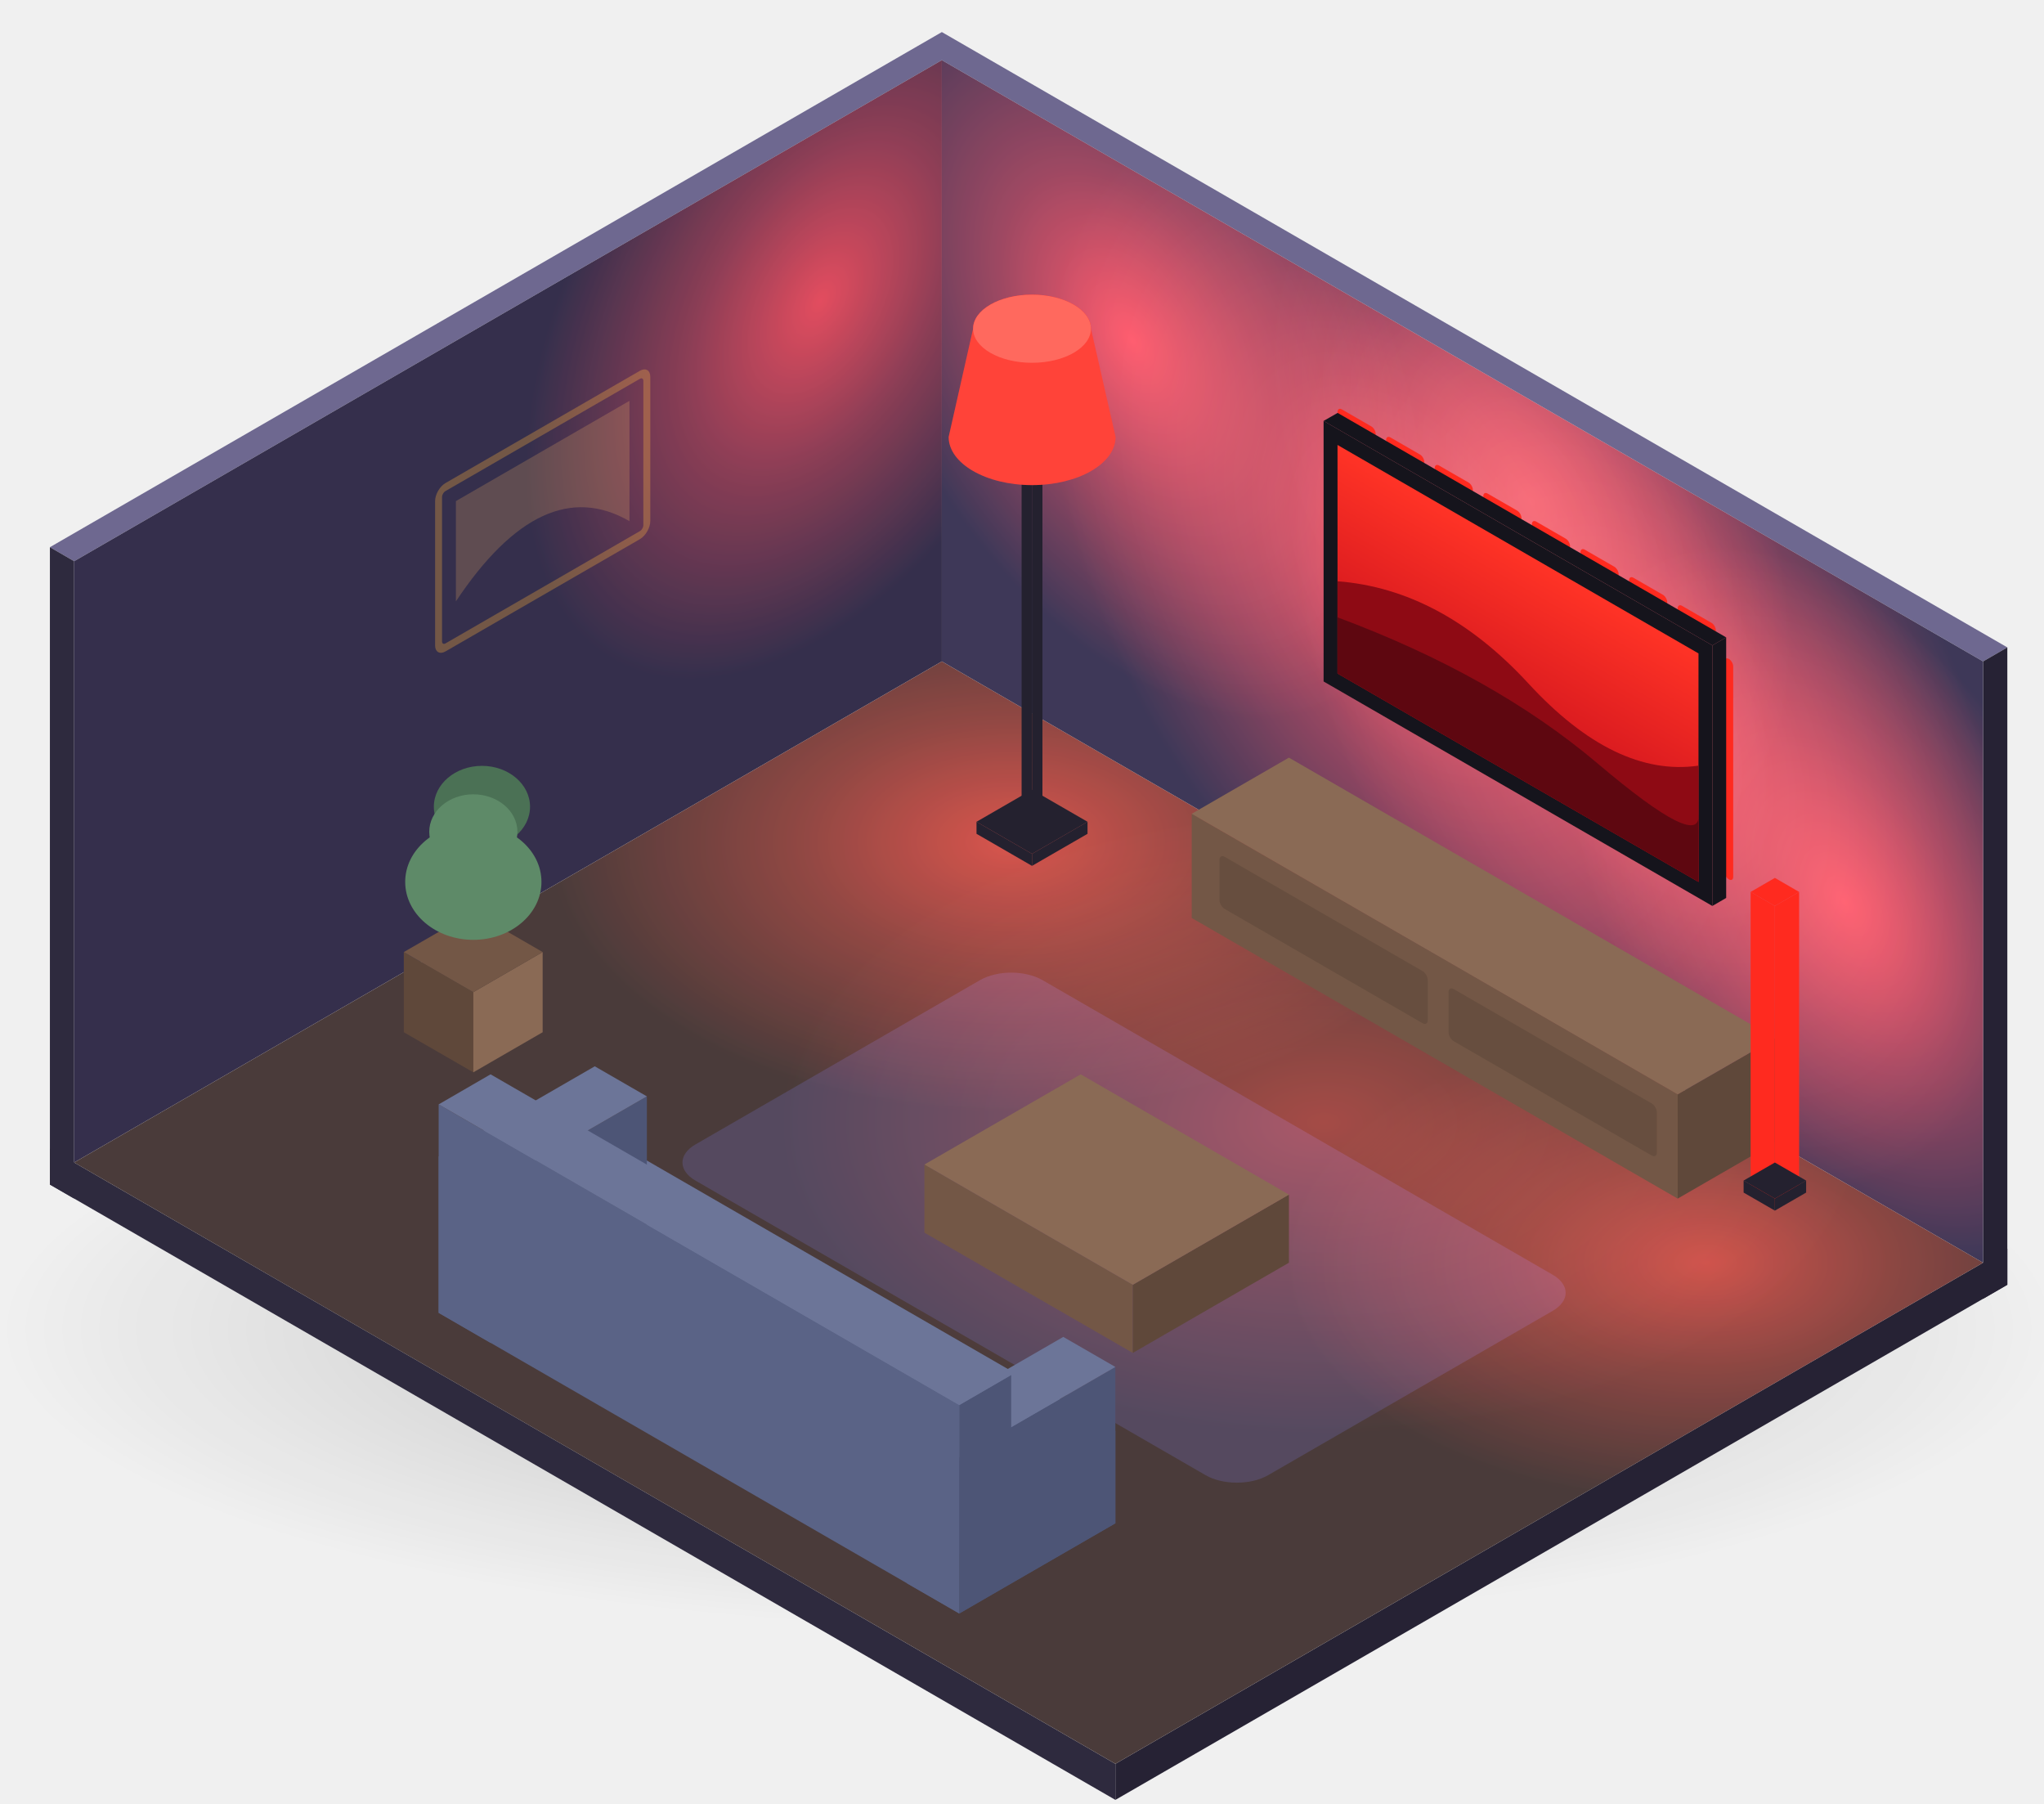
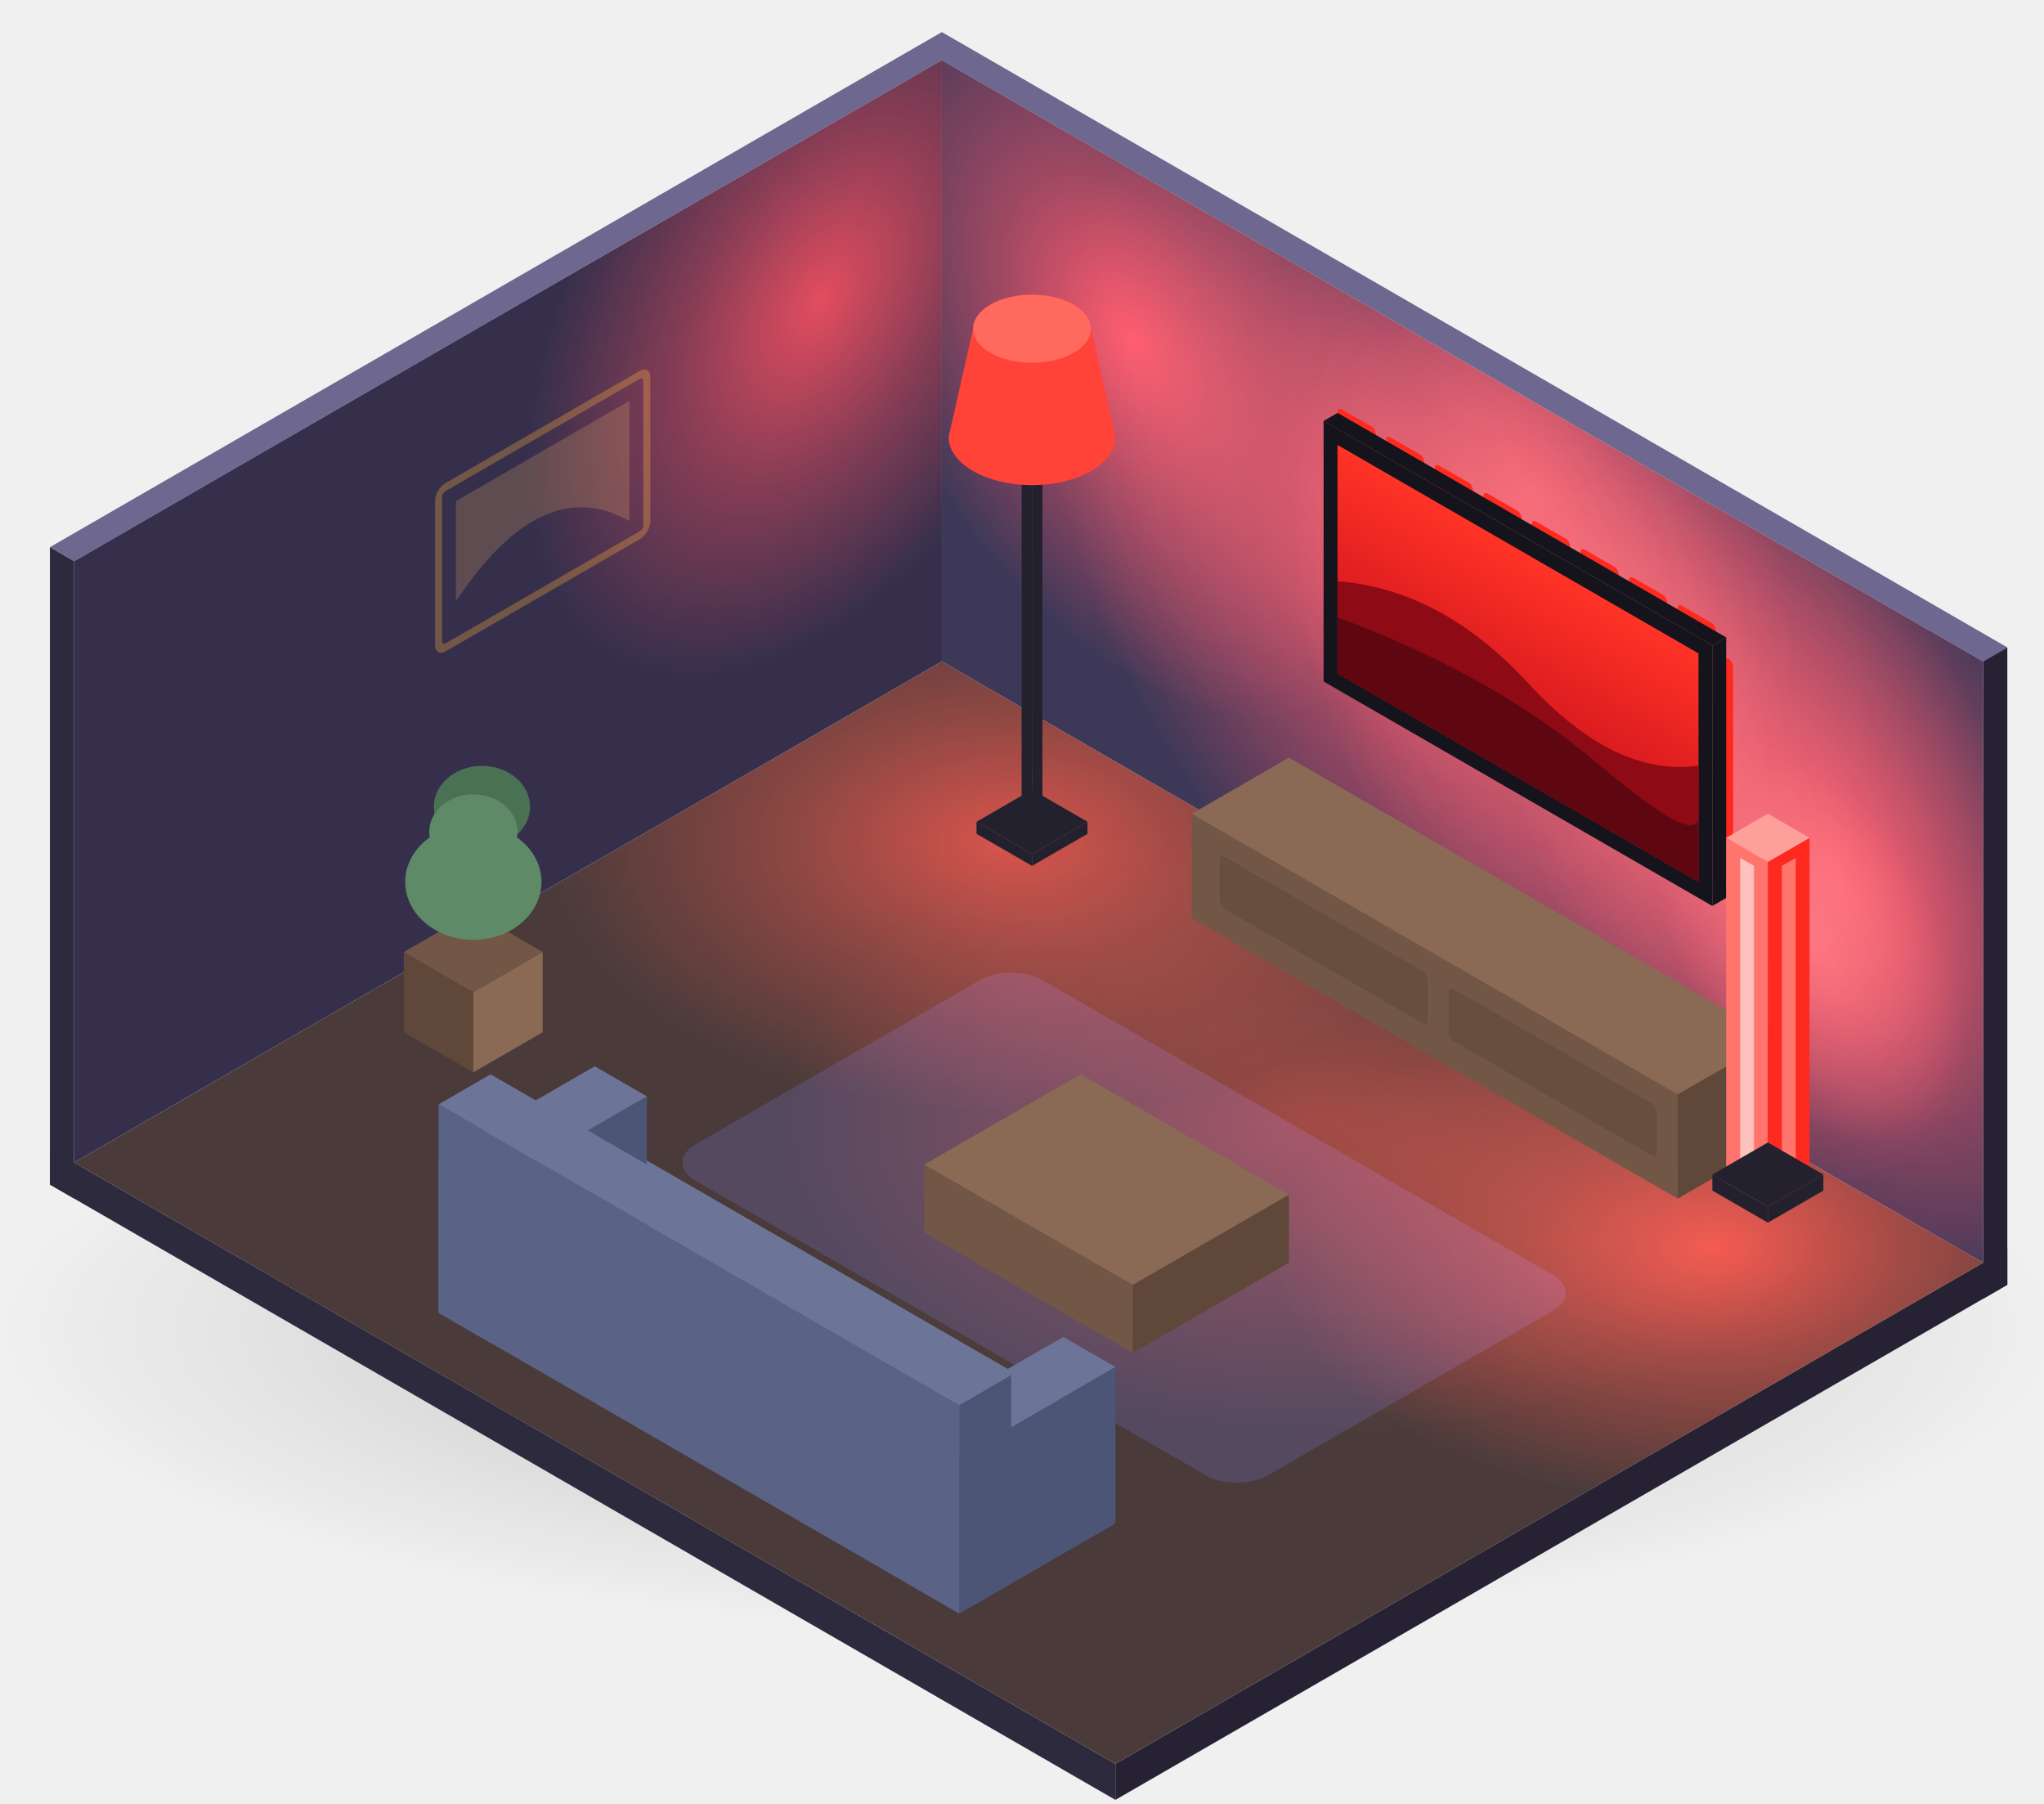
<svg xmlns="http://www.w3.org/2000/svg" viewBox="-470 -330 1020 900">
  <defs>
    <clipPath id="3cA">
      <rect x="0" y="0" width="600" height="300" />
    </clipPath>
    <clipPath id="3cB">
      <rect x="0" y="0" width="500" height="300" />
    </clipPath>
    <clipPath id="3cF">
      <rect x="0" y="0" width="600" height="500" />
    </clipPath>
    <radialGradient id="3sh">
      <stop offset="0" stop-color="#000" stop-opacity="0.22" />
      <stop offset="1" stop-color="#000" stop-opacity="0" />
    </radialGradient>
    <radialGradient id="3sl">
      <stop offset="0" stop-color="#FF2A1F" />
      <stop offset="0.45" stop-color="#FF2A1F" stop-opacity="0.5" />
      <stop offset="1" stop-color="#FF2A1F" stop-opacity="0" />
    </radialGradient>
    <radialGradient id="3sr">
      <stop offset="0" stop-color="#FF2A1F" />
      <stop offset="0.45" stop-color="#FF2A1F" stop-opacity="0.5" />
      <stop offset="1" stop-color="#FF2A1F" stop-opacity="0" />
    </radialGradient>
    <radialGradient id="3st">
      <stop offset="0" stop-color="#FF2A1F" />
      <stop offset="0.45" stop-color="#FF2A1F" stop-opacity="0.5" />
      <stop offset="1" stop-color="#FF2A1F" stop-opacity="0" />
    </radialGradient>
    <radialGradient id="3fl">
      <stop offset="0" stop-color="#FF2A1F" />
      <stop offset="0.45" stop-color="#FF2A1F" stop-opacity="0.5" />
      <stop offset="1" stop-color="#FF2A1F" stop-opacity="0" />
    </radialGradient>
    <radialGradient id="3flb">
      <stop offset="0" stop-color="#FF2A1F" />
      <stop offset="0.45" stop-color="#FF2A1F" stop-opacity="0.5" />
      <stop offset="1" stop-color="#FF2A1F" stop-opacity="0" />
    </radialGradient>
    <radialGradient id="3lb">
+       <stop offset="0" stop-color="#FF2A1F" />
+       <stop offset="0.45" stop-color="#FF2A1F" stop-opacity="0.5" />
+       <stop offset="1" stop-color="#FF2A1F" stop-opacity="0" />
+     </radialGradient>
+     <radialGradient id="3lb2">
      <stop offset="0" stop-color="#FF2A1F" />
      <stop offset="0.45" stop-color="#FF2A1F" stop-opacity="0.5" />
      <stop offset="1" stop-color="#FF2A1F" stop-opacity="0" />
    </radialGradient>
    <radialGradient id="3ffl">
      <stop offset="0" stop-color="#FF2A1F" />
      <stop offset="0.45" stop-color="#FF2A1F" stop-opacity="0.5" />
      <stop offset="1" stop-color="#FF2A1F" stop-opacity="0" />
    </radialGradient>
    <radialGradient id="3flb2">
      <stop offset="0" stop-color="#FF2A1F" />
      <stop offset="0.45" stop-color="#FF2A1F" stop-opacity="0.5" />
      <stop offset="1" stop-color="#FF2A1F" stop-opacity="0" />
    </radialGradient>
    <radialGradient id="3ftv">
      <stop offset="0" stop-color="#FF2A1F" />
      <stop offset="0.45" stop-color="#FF2A1F" stop-opacity="0.5" />
      <stop offset="1" stop-color="#FF2A1F" stop-opacity="0" />
    </radialGradient>
    <linearGradient id="3sky" x1="0" y1="0" x2="0" y2="1">
      <stop offset="0" stop-color="#C80F1C" />
      <stop offset="1" stop-color="#FF3326" />
    </linearGradient>
  </defs>
  <ellipse cx="43.3" cy="333.0" rx="520" ry="150" fill="url(#3sh)" />
  <polygon points="-445.1,261.0 86.6,568.0 86.6,550.0 -445.1,243.0" fill="#2E2A3E" />
  <polygon points="531.7,311.0 86.6,568.0 86.6,550.0 531.7,293.0" fill="#262234" />
  <polygon points="0.0,-314.0 531.7,-7.0 519.6,0.0 0.0,-300.0 -433.0,-50.0 -445.1,-57.0" fill="#6E6890" />
  <polygon points="531.7,311.0 519.6,318.0 519.6,0.0 531.7,-7.0" fill="#262234" />
  <polygon points="-445.1,261.0 -433.0,268.0 -433.0,-50.0 -445.1,-57.0" fill="#2E2A3E" />
  <polygon points="0.0,0.0 519.6,300.0 519.6,0.0 0.0,-300.0" fill="#3E3858" />
  <polygon points="0.0,0.0 -433.0,250.0 -433.0,-50.0 0.0,-300.0" fill="#352F4C" />
  <polygon points="0.0,0.0 519.6,300.0 86.6,550.0 -433.0,250.0" fill="#4A3B3A" />
  <g transform="matrix(-0.8660254 0.5 0 -1 0 0)">
    <rect x="170" y="150" width="120" height="80" rx="4" fill="#352F4C" stroke="#735746" stroke-width="4" />
    <path d="M180 160 Q230 210 280 170 L280 220 L180 220 Z" fill="#8A6A55" opacity="0.5" />
  </g>
  <g transform="matrix(0.8660254 0.5 -0.8660254 0.5 0 0)">
    <rect x="170" y="130" width="330" height="200" rx="18" fill="#55495F" />
  </g>
  <g transform="matrix(0.8660254 0.5 0 -1 0 0)" clip-path="url(#3cA)" style="mix-blend-mode:screen">
    <circle cx="270" cy="175" r="210" fill="url(#3sl)" opacity="1" />
  </g>
  <g transform="matrix(0.8660254 0.5 0 -1 0 0)" clip-path="url(#3cA)" style="mix-blend-mode:screen">
    <circle cx="410" cy="175" r="210" fill="url(#3sr)" opacity="1" />
  </g>
  <g transform="matrix(0.8660254 0.5 0 -1 0 0)" clip-path="url(#3cA)" style="mix-blend-mode:screen">
    <circle cx="340" cy="250" r="150" fill="url(#3st)" opacity="0.858" />
  </g>
  <g transform="matrix(0.8660254 0.5 0 -1 0 0)" clip-path="url(#3cA)" style="mix-blend-mode:screen">
    <circle cx="110" cy="215" r="170" fill="url(#3fl)" opacity="1" />
  </g>
  <g transform="matrix(-0.8660254 0.5 0 -1 0 0)" clip-path="url(#3cB)" style="mix-blend-mode:screen">
    <circle cx="70" cy="215" r="170" fill="url(#3flb)" opacity="0.858" />
  </g>
  <g transform="matrix(0.8660254 0.5 0 -1 0 0)" clip-path="url(#3cA)" style="mix-blend-mode:screen">
-     <circle cx="520" cy="140" r="160" fill="url(#3lb)" opacity="1" />
+     <circle cx="515" cy="150" r="190" fill="url(#3lb)" opacity="1" />
+   </g>
+   <g transform="matrix(0.8660254 0.5 0 -1 0 0)" clip-path="url(#3cA)" style="mix-blend-mode:screen">
+     <circle cx="500" cy="110" r="90" fill="url(#3lb2)" opacity="1" />
  </g>
  <g transform="matrix(0.8660254 0.5 -0.8660254 0.5 0 0)" clip-path="url(#3cF)" style="mix-blend-mode:screen">
    <circle cx="110" cy="70" r="190" fill="url(#3ffl)" opacity="0.787" />
  </g>
  <g transform="matrix(0.8660254 0.5 -0.8660254 0.5 0 0)" clip-path="url(#3cF)" style="mix-blend-mode:screen">
-     <circle cx="520" cy="80" r="170" fill="url(#3flb2)" opacity="0.715" />
+     <circle cx="515" cy="70" r="180" fill="url(#3flb2)" opacity="0.93" />
  </g>
  <g transform="matrix(0.8660254 0.5 -0.8660254 0.5 0 0)" clip-path="url(#3cF)" style="mix-blend-mode:screen">
    <circle cx="340" cy="120" r="220" fill="url(#3ftv)" opacity="0.501" />
  </g>
  <g transform="matrix(0.8660254 0.5 0 -1 0 0)">
    <rect x="228" y="236" width="22" height="5" rx="2.5" fill="#FF2A1F" />
    <rect x="256" y="236" width="22" height="5" rx="2.5" fill="#FF2A1F" />
    <rect x="284" y="236" width="22" height="5" rx="2.5" fill="#FF2A1F" />
    <rect x="312" y="236" width="22" height="5" rx="2.5" fill="#FF2A1F" />
    <rect x="340" y="236" width="22" height="5" rx="2.5" fill="#FF2A1F" />
    <rect x="368" y="236" width="22" height="5" rx="2.5" fill="#FF2A1F" />
    <rect x="396" y="236" width="22" height="5" rx="2.5" fill="#FF2A1F" />
    <rect x="424" y="236" width="22" height="5" rx="2.5" fill="#FF2A1F" />
    <rect x="224" y="118" width="5" height="110" rx="2.5" fill="#FF2A1F" />
    <rect x="451" y="118" width="5" height="110" rx="2.5" fill="#FF2A1F" />
  </g>
  <polygon points="190.5,10.0 384.5,122.0 384.5,-8.0 190.5,-120.0" fill="#15141C" />
  <polygon points="391.4,118.0 384.5,122.0 384.5,-8.0 391.4,-12.0" fill="#15141C" />
  <polygon points="197.5,-124.0 391.4,-12.0 384.5,-8.0 190.5,-120.0" fill="#15141C" />
  <g transform="translate(-6.93 4.00) matrix(0.8660254 0.5 0 -1 0 0)">
    <rect x="236" y="116" width="208" height="114" fill="url(#3sky)" />
    <path d="M236 116 L236 162 Q296 188 346 166 T444 174 L444 116 Z" fill="#8E0A14" />
    <path d="M236 116 L236 144 Q326 160 386 146 T444 150 L444 116 Z" fill="#5E0710" />
  </g>
  <polygon points="124.7,128.0 367.2,268.0 367.2,216.0 124.7,76.0" fill="#735746" />
  <polygon points="415.7,240.0 367.2,268.0 367.2,216.0 415.7,188.0" fill="#5F483A" />
  <polygon points="173.2,48.0 415.7,188.0 367.2,216.0 124.7,76.0" fill="#8A6A55" />
  <g transform="translate(-48.50 28.00) matrix(0.8660254 0.5 0 -1 0 0)">
    <rect x="216" y="14" width="120" height="26" rx="3" fill="#5F483A" opacity="0.6" />
    <rect x="348" y="14" width="120" height="26" rx="3" fill="#5F483A" opacity="0.6" />
  </g>
-   <polygon points="403.6,265.0 415.7,272.0 415.7,122.0 403.6,115.0" fill="#FF2A1F" />
-   <polygon points="427.8,265.0 415.7,272.0 415.7,122.0 427.8,115.0" fill="#FF2A1F" />
-   <polygon points="415.7,108.0 427.8,115.0 415.7,122.0 403.6,115.0" fill="#FF2A1F" />
-   <polygon points="400.1,265.0 415.7,274.0 415.7,268.0 400.1,259.0" fill="#24212F" />
-   <polygon points="431.3,265.0 415.7,274.0 415.7,268.0 431.3,259.0" fill="#24212F" />
-   <polygon points="415.7,250.0 431.3,259.0 415.7,268.0 400.1,259.0" fill="#24212F" />
+   <polygon points="391.4,264.0 412.2,276.0 412.2,100.0 391.4,88.0" fill="#FF756D" />
+   <polygon points="433.0,264.0 412.2,276.0 412.2,100.0 433.0,88.0" fill="#FF2A1F" />
+   <polygon points="412.2,76.0 433.0,88.0 412.2,100.0 391.4,88.0" fill="#FF9F9A" />
+   <polygon points="398.4,256.0 405.3,260.0 405.3,102.0 398.4,98.0" fill="#FFFFFF" opacity="0.55" />
+   <polygon points="426.1,256.0 419.2,260.0 419.2,102.0 426.1,98.0" fill="#FFFFFF" opacity="0.35" />
+   <polygon points="384.5,264.0 412.2,280.0 412.2,272.0 384.5,256.0" fill="#24212F" />
+   <polygon points="439.9,264.0 412.2,280.0 412.2,272.0 439.9,256.0" fill="#24212F" />
+   <polygon points="412.2,240.0 439.9,256.0 412.2,272.0 384.5,256.0" fill="#24212F" />
  <polygon points="17.3,86.0 45.0,102.0 45.0,96.0 17.3,80.0" fill="#24212F" />
  <polygon points="72.7,86.0 45.0,102.0 45.0,96.0 72.7,80.0" fill="#24212F" />
  <polygon points="45.0,64.0 72.7,80.0 45.0,96.0 17.3,80.0" fill="#24212F" />
  <polygon points="39.8,80.0 45.0,83.0 45.0,-111.0 39.8,-114.0" fill="#24212F" />
  <polygon points="50.2,80.0 45.0,83.0 45.0,-111.0 50.2,-114.0" fill="#24212F" />
  <polygon points="45.0,-117.0 50.2,-114.0 45.0,-111.0 39.8,-114.0" fill="#24212F" />
  <path d="M3.4 -112.0 A41.6 24.0 0 0 0 86.7 -112.0 L74.4 -166.0 A29.4 17.0 0 0 0 15.6 -166.0 Z" fill="#FF2A1F" />
  <ellipse cx="45.0" cy="-166.0" rx="29.4" ry="17.0" fill="#FF5A4E" opacity="0.9" />
  <path d="M3.4 -112.0 A41.6 24.0 0 0 0 86.7 -112.0 L74.4 -166.0 A29.4 17.0 0 0 0 15.6 -166.0 Z" fill="#FFFFFF" opacity="0.12" />
  <polygon points="-268.5,185.0 -233.8,205.0 -233.8,165.0 -268.5,145.0" fill="#5F483A" />
  <polygon points="-199.2,185.0 -233.8,205.0 -233.8,165.0 -199.2,145.0" fill="#8A6A55" />
  <polygon points="-233.8,125.0 -199.2,145.0 -233.8,165.0 -268.5,145.0" fill="#735746" />
  <ellipse cx="-233.8" cy="110.0" rx="34" ry="28.9" fill="#5E8A68" />
  <ellipse cx="-229.5" cy="72.5" rx="24" ry="20.4" fill="#4B7155" />
  <ellipse cx="-233.8" cy="85.0" rx="22" ry="18.7" fill="#5E8A68" />
  <polygon points="-8.7,285.0 95.3,345.0 95.3,311.0 -8.7,251.0" fill="#735746" />
  <polygon points="173.2,300.0 95.3,345.0 95.3,311.0 173.2,266.0" fill="#5F483A" />
  <polygon points="69.3,206.0 173.2,266.0 95.3,311.0 -8.7,251.0" fill="#8A6A55" />
  <polygon points="-225.2,310.0 34.6,460.0 34.6,414.0 -225.2,264.0" fill="#5A6386" />
  <polygon points="86.6,430.0 34.6,460.0 34.6,414.0 86.6,384.0" fill="#4D5576" />
  <polygon points="-173.2,234.0 86.6,384.0 34.6,414.0 -225.2,264.0" fill="#6C7598" />
  <polygon points="-251.1,325.0 -225.2,340.0 -225.2,262.0 -251.1,247.0" fill="#5A6386" />
  <polygon points="-147.2,295.0 -225.2,340.0 -225.2,262.0 -147.2,217.0" fill="#4D5576" />
  <polygon points="-173.2,202.0 -147.2,217.0 -225.2,262.0 -251.1,247.0" fill="#6C7598" />
  <polygon points="-17.3,460.0 8.7,475.0 8.7,397.0 -17.3,382.0" fill="#5A6386" />
  <polygon points="86.6,430.0 8.7,475.0 8.7,397.0 86.6,352.0" fill="#4D5576" />
  <polygon points="60.6,337.0 86.6,352.0 8.7,397.0 -17.3,382.0" fill="#6C7598" />
  <polygon points="-251.1,325.0 8.7,475.0 8.7,371.0 -251.1,221.0" fill="#5A6386" />
  <polygon points="34.6,460.0 8.7,475.0 8.7,371.0 34.6,356.0" fill="#4D5576" />
  <polygon points="-225.2,206.0 34.6,356.0 8.7,371.0 -251.1,221.0" fill="#6C7598" />
</svg>
